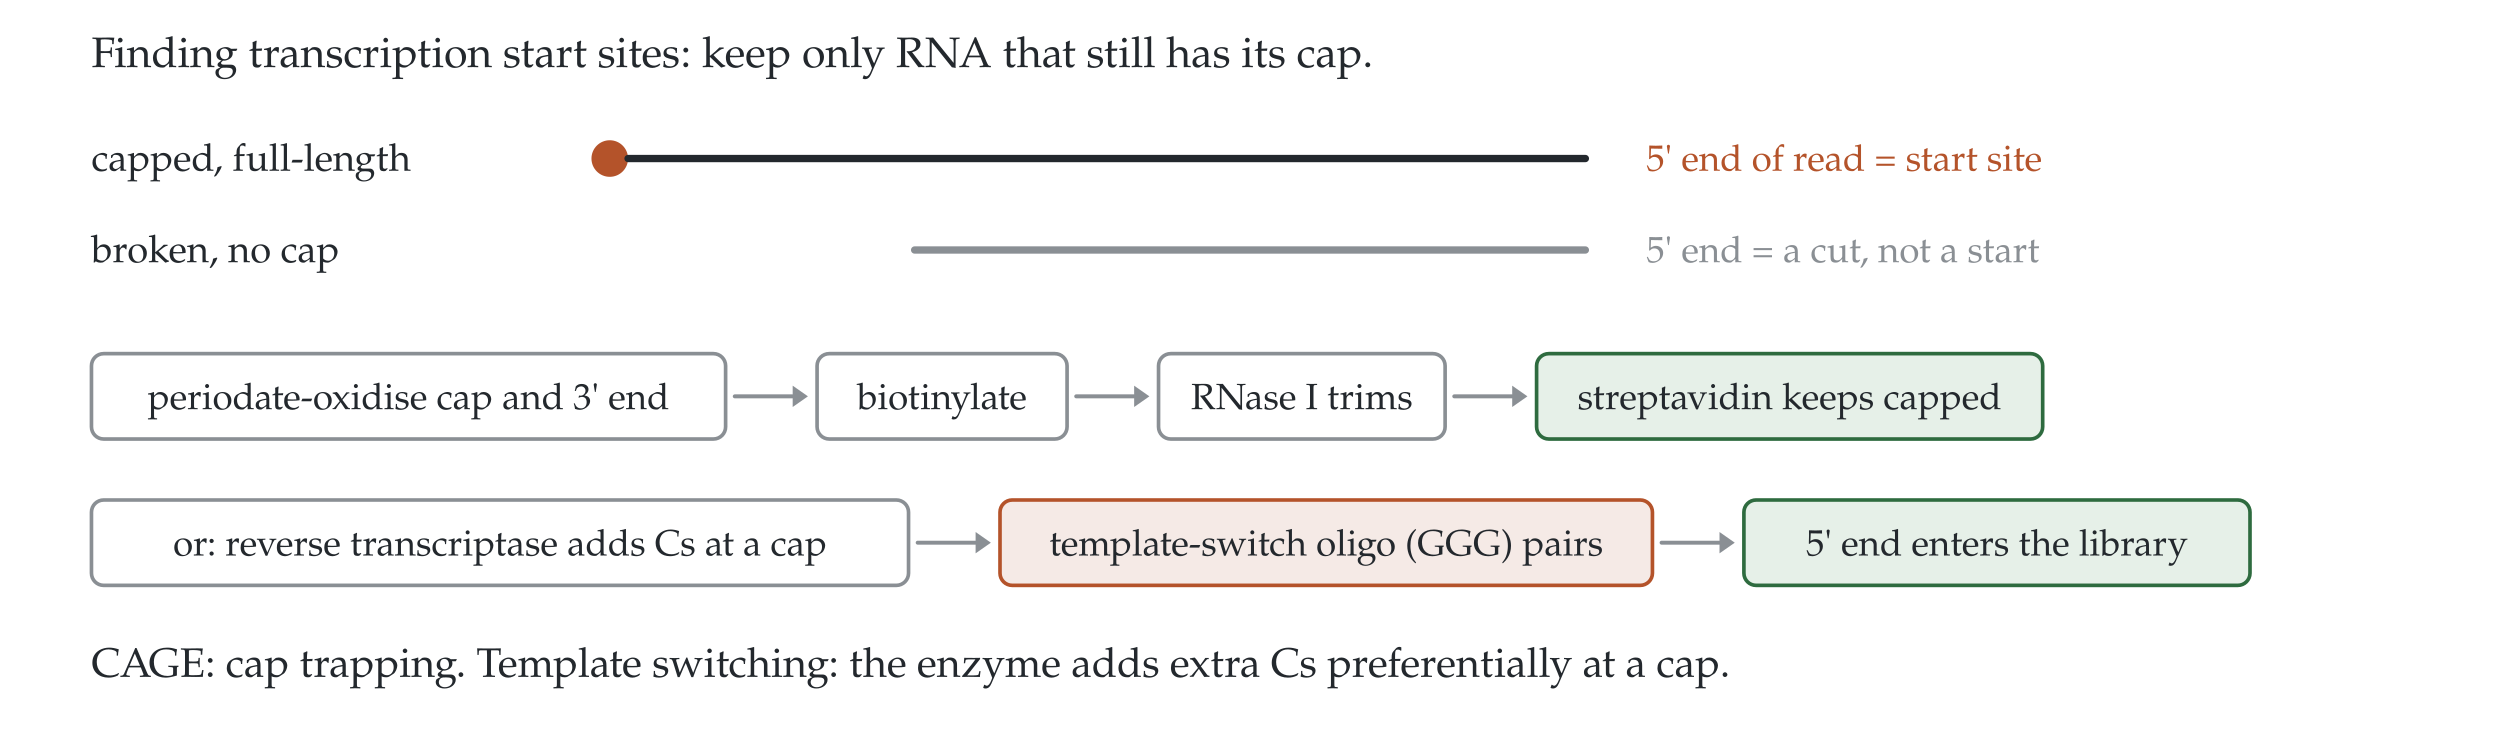
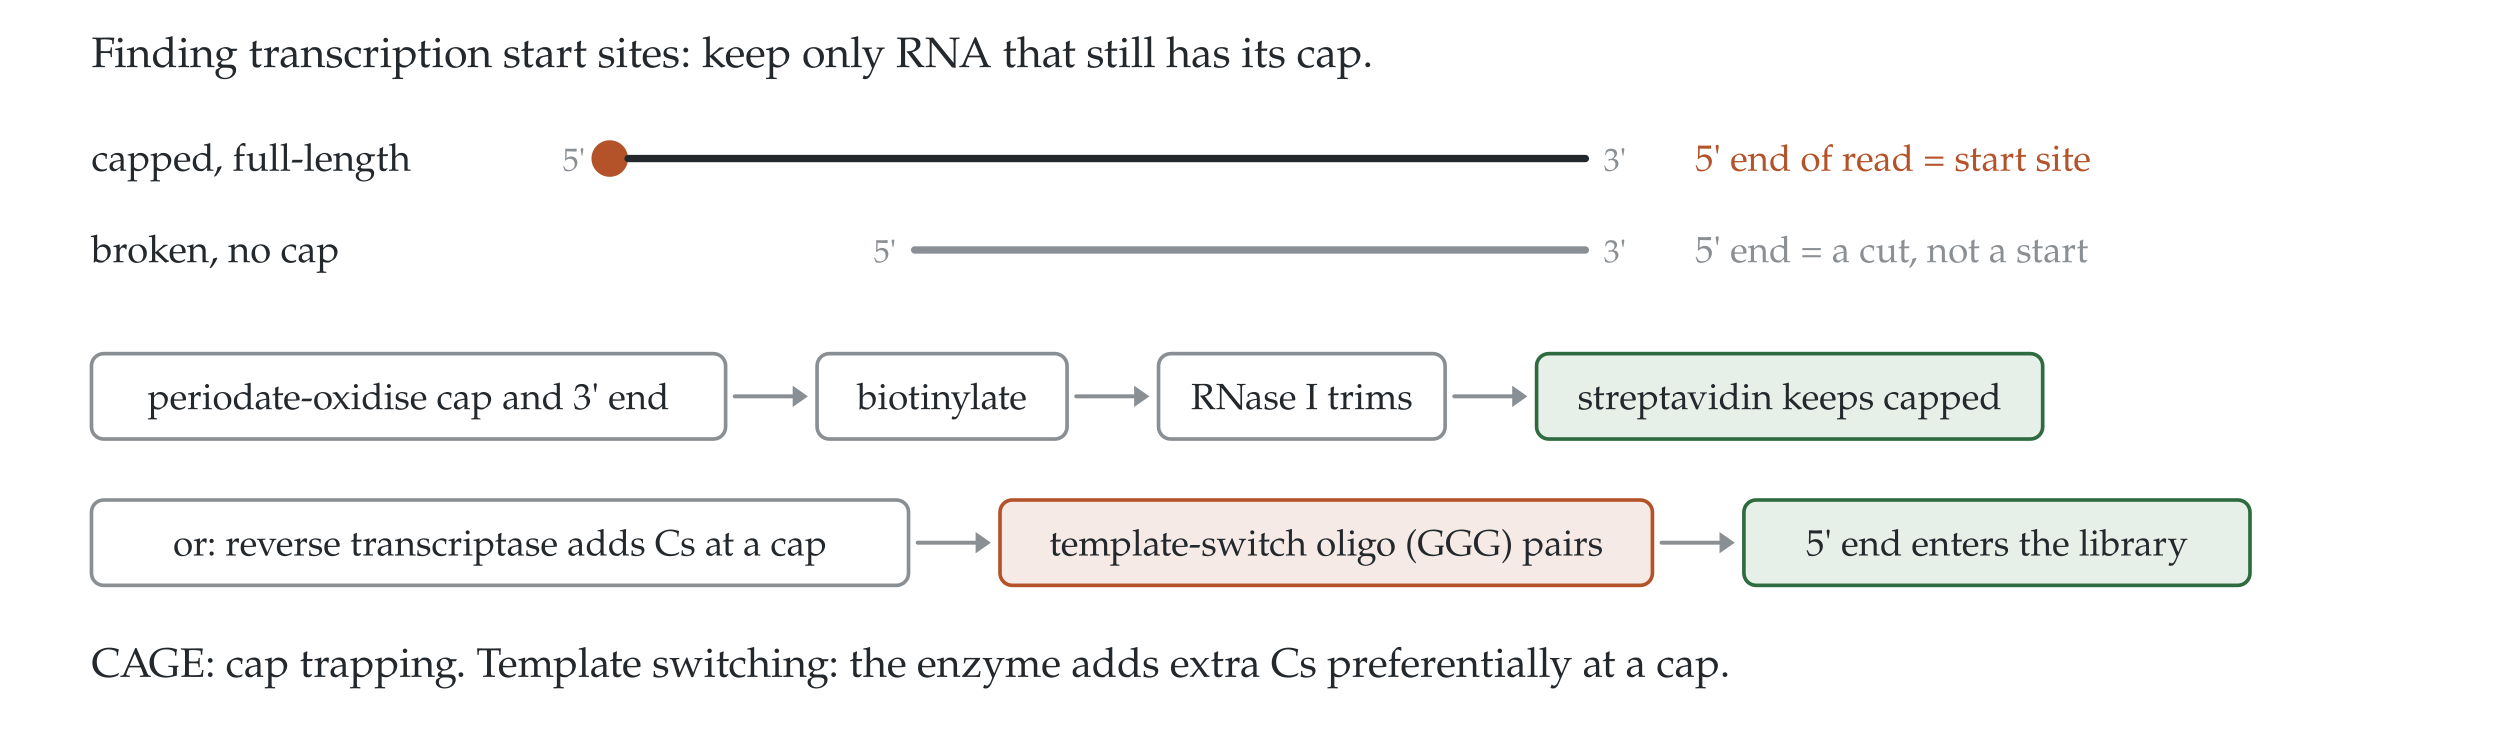
<svg xmlns="http://www.w3.org/2000/svg" viewBox="0 0 820 240" width="820" height="240" font-family="&quot;Palatino Linotype&quot;, &quot;Book Antiqua&quot;, Palatino, FreeSerif, serif" fill="#23282d">
  <rect width="820" height="240" fill="none" />
  <text x="30" y="22" font-size="14" fill="#23282d">Finding transcription start sites: keep only RNA that still has its cap.</text>
  <text x="30" y="56" font-size="12.5" fill="#23282d">capped, full-length</text>
  <circle cx="200" cy="52" r="6" fill="#b4532a" />
  <line x1="206" y1="52" x2="520" y2="52" stroke="#23282d" stroke-width="2.4" stroke-linecap="round" />
+   <text x="192" y="56" font-size="10.5" text-anchor="end" fill="#8a8f94">5'</text>
+   <text x="526" y="56" font-size="10.5" fill="#8a8f94">3'</text>
  <text x="30" y="86" font-size="12.5" fill="#23282d">broken, no cap</text>
  <line x1="300" y1="82" x2="520" y2="82" stroke="#8a8f94" stroke-width="2.4" stroke-linecap="round" />
-   <text x="540" y="56" font-size="12" fill="#b4532a">5' end of read = start site</text>
-   <text x="540" y="86" font-size="12" fill="#8a8f94">5' end = a cut, not a start</text>
+   <text x="294" y="86" font-size="10.5" text-anchor="end" fill="#8a8f94">5'</text>
+   <text x="526" y="86" font-size="10.5" fill="#8a8f94">3'</text>
+   <text x="556" y="56" font-size="12" fill="#b4532a">5' end of read = start site</text>
+   <text x="556" y="86" font-size="12" fill="#8a8f94">5' end = a cut, not a start</text>
  <rect x="30" y="116" width="208.0" height="28" rx="4" fill="none" stroke="#8a8f94" stroke-width="1.2" />
  <text x="134.0" y="134.2" font-size="12" text-anchor="middle" fill="#23282d">periodate-oxidise cap and 3' end</text>
  <line x1="241.0" y1="130.0" x2="260.0" y2="130.0" stroke="#8a8f94" stroke-width="1.3" stroke-linecap="round" />
  <path d="M 265.0 130.0 L 260.0 126.5 L 260.0 133.5 Z" fill="#8a8f94" />
  <rect x="268.0" y="116" width="82.0" height="28" rx="4" fill="none" stroke="#8a8f94" stroke-width="1.2" />
  <text x="309.0" y="134.2" font-size="12" text-anchor="middle" fill="#23282d">biotinylate</text>
  <line x1="353.0" y1="130.0" x2="372.0" y2="130.0" stroke="#8a8f94" stroke-width="1.3" stroke-linecap="round" />
  <path d="M 377.0 130.0 L 372.0 126.5 L 372.0 133.5 Z" fill="#8a8f94" />
  <rect x="380.0" y="116" width="94.0" height="28" rx="4" fill="none" stroke="#8a8f94" stroke-width="1.2" />
  <text x="427.0" y="134.2" font-size="12" text-anchor="middle" fill="#23282d">RNase I trims</text>
  <line x1="477.0" y1="130.0" x2="496.0" y2="130.0" stroke="#8a8f94" stroke-width="1.3" stroke-linecap="round" />
  <path d="M 501.0 130.0 L 496.0 126.5 L 496.0 133.5 Z" fill="#8a8f94" />
  <rect x="504.0" y="116" width="166.0" height="28" rx="4" fill="#e6f0e8" stroke="#2e6b3f" stroke-width="1.2" />
  <text x="587.0" y="134.2" font-size="12" text-anchor="middle" fill="#23282d">streptavidin keeps capped</text>
  <rect x="30" y="164" width="268.0" height="28" rx="4" fill="none" stroke="#8a8f94" stroke-width="1.2" />
  <text x="164.0" y="182.2" font-size="12" text-anchor="middle" fill="#23282d">or: reverse transcriptase adds Cs at a cap</text>
  <line x1="301.0" y1="178.0" x2="320.0" y2="178.0" stroke="#8a8f94" stroke-width="1.3" stroke-linecap="round" />
  <path d="M 325.0 178.0 L 320.0 174.5 L 320.0 181.5 Z" fill="#8a8f94" />
  <rect x="328.0" y="164" width="214.0" height="28" rx="4" fill="#f5eae6" stroke="#b4532a" stroke-width="1.2" />
  <text x="435.0" y="182.2" font-size="12" text-anchor="middle" fill="#23282d">template-switch oligo (GGG) pairs</text>
  <line x1="545.0" y1="178.0" x2="564.0" y2="178.0" stroke="#8a8f94" stroke-width="1.3" stroke-linecap="round" />
  <path d="M 569.0 178.0 L 564.0 174.5 L 564.0 181.5 Z" fill="#8a8f94" />
  <rect x="572.0" y="164" width="166.0" height="28" rx="4" fill="#e6f0e8" stroke="#2e6b3f" stroke-width="1.2" />
  <text x="655.0" y="182.2" font-size="12" text-anchor="middle" fill="#23282d">5' end enters the library</text>
  <text x="30" y="222.0" font-size="13.5" fill="#23282d">CAGE: cap trapping. Template switching: the enzyme adds extra Cs preferentially at a cap.</text>
</svg>
